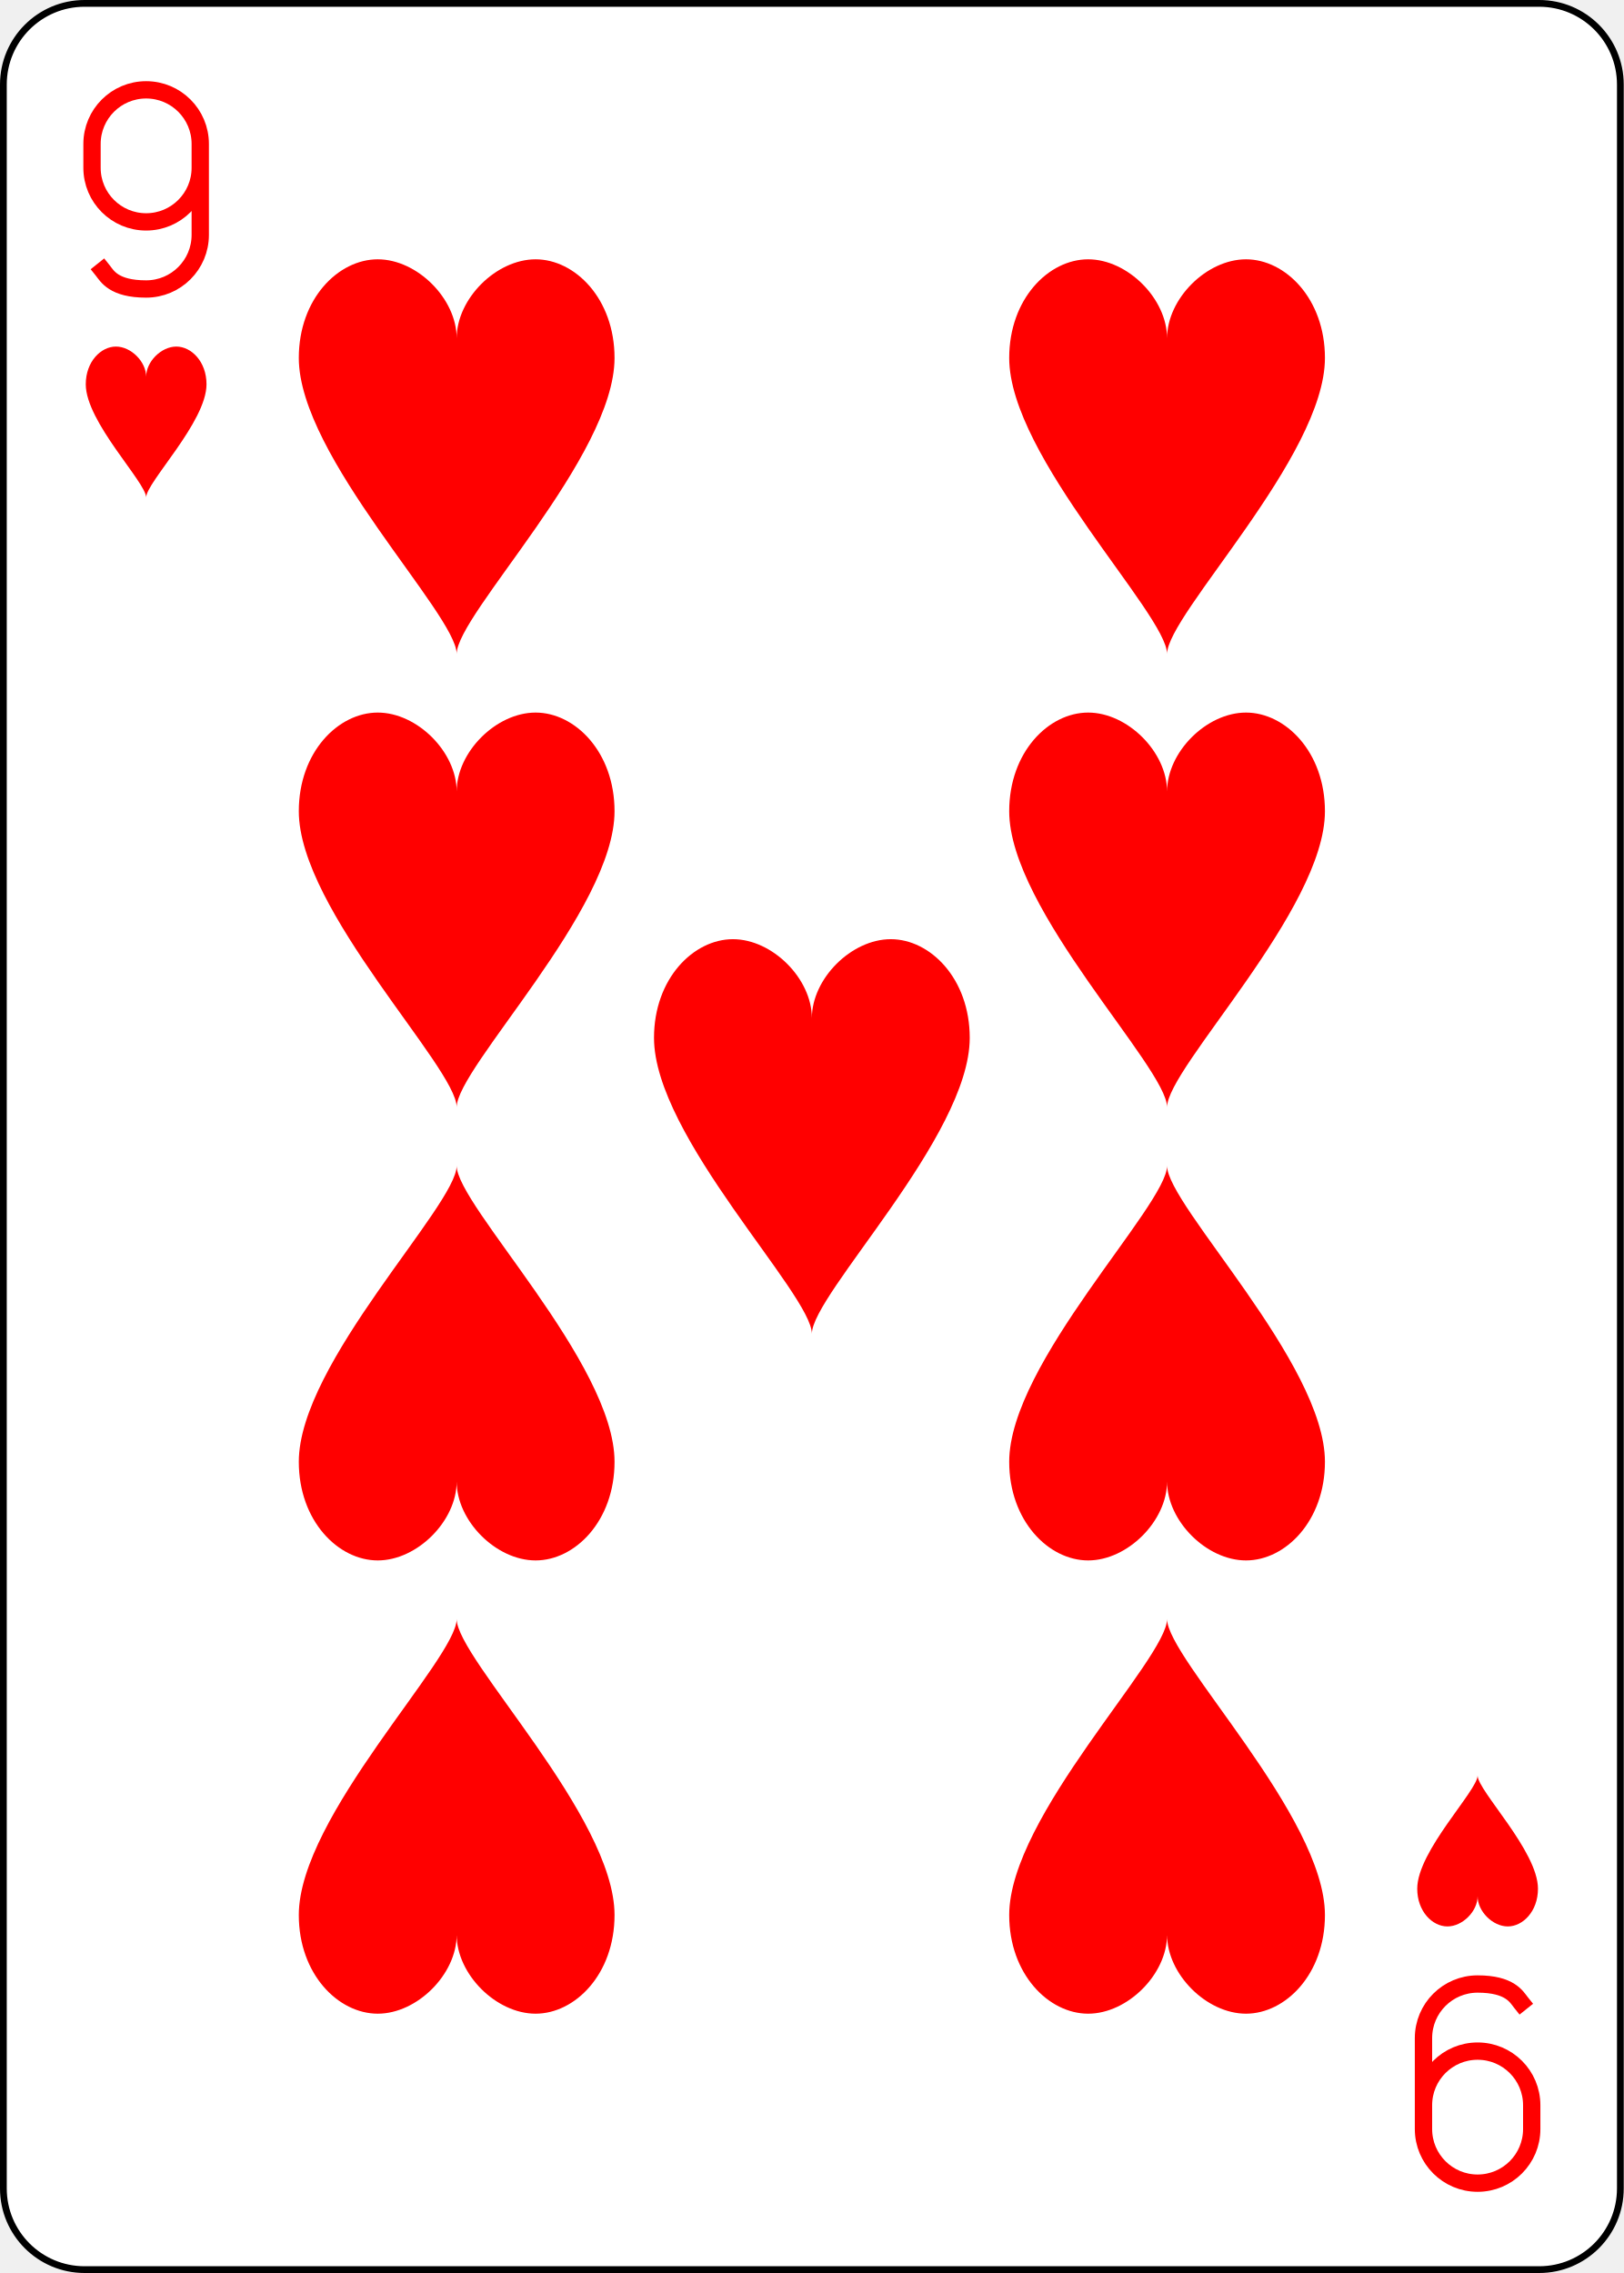
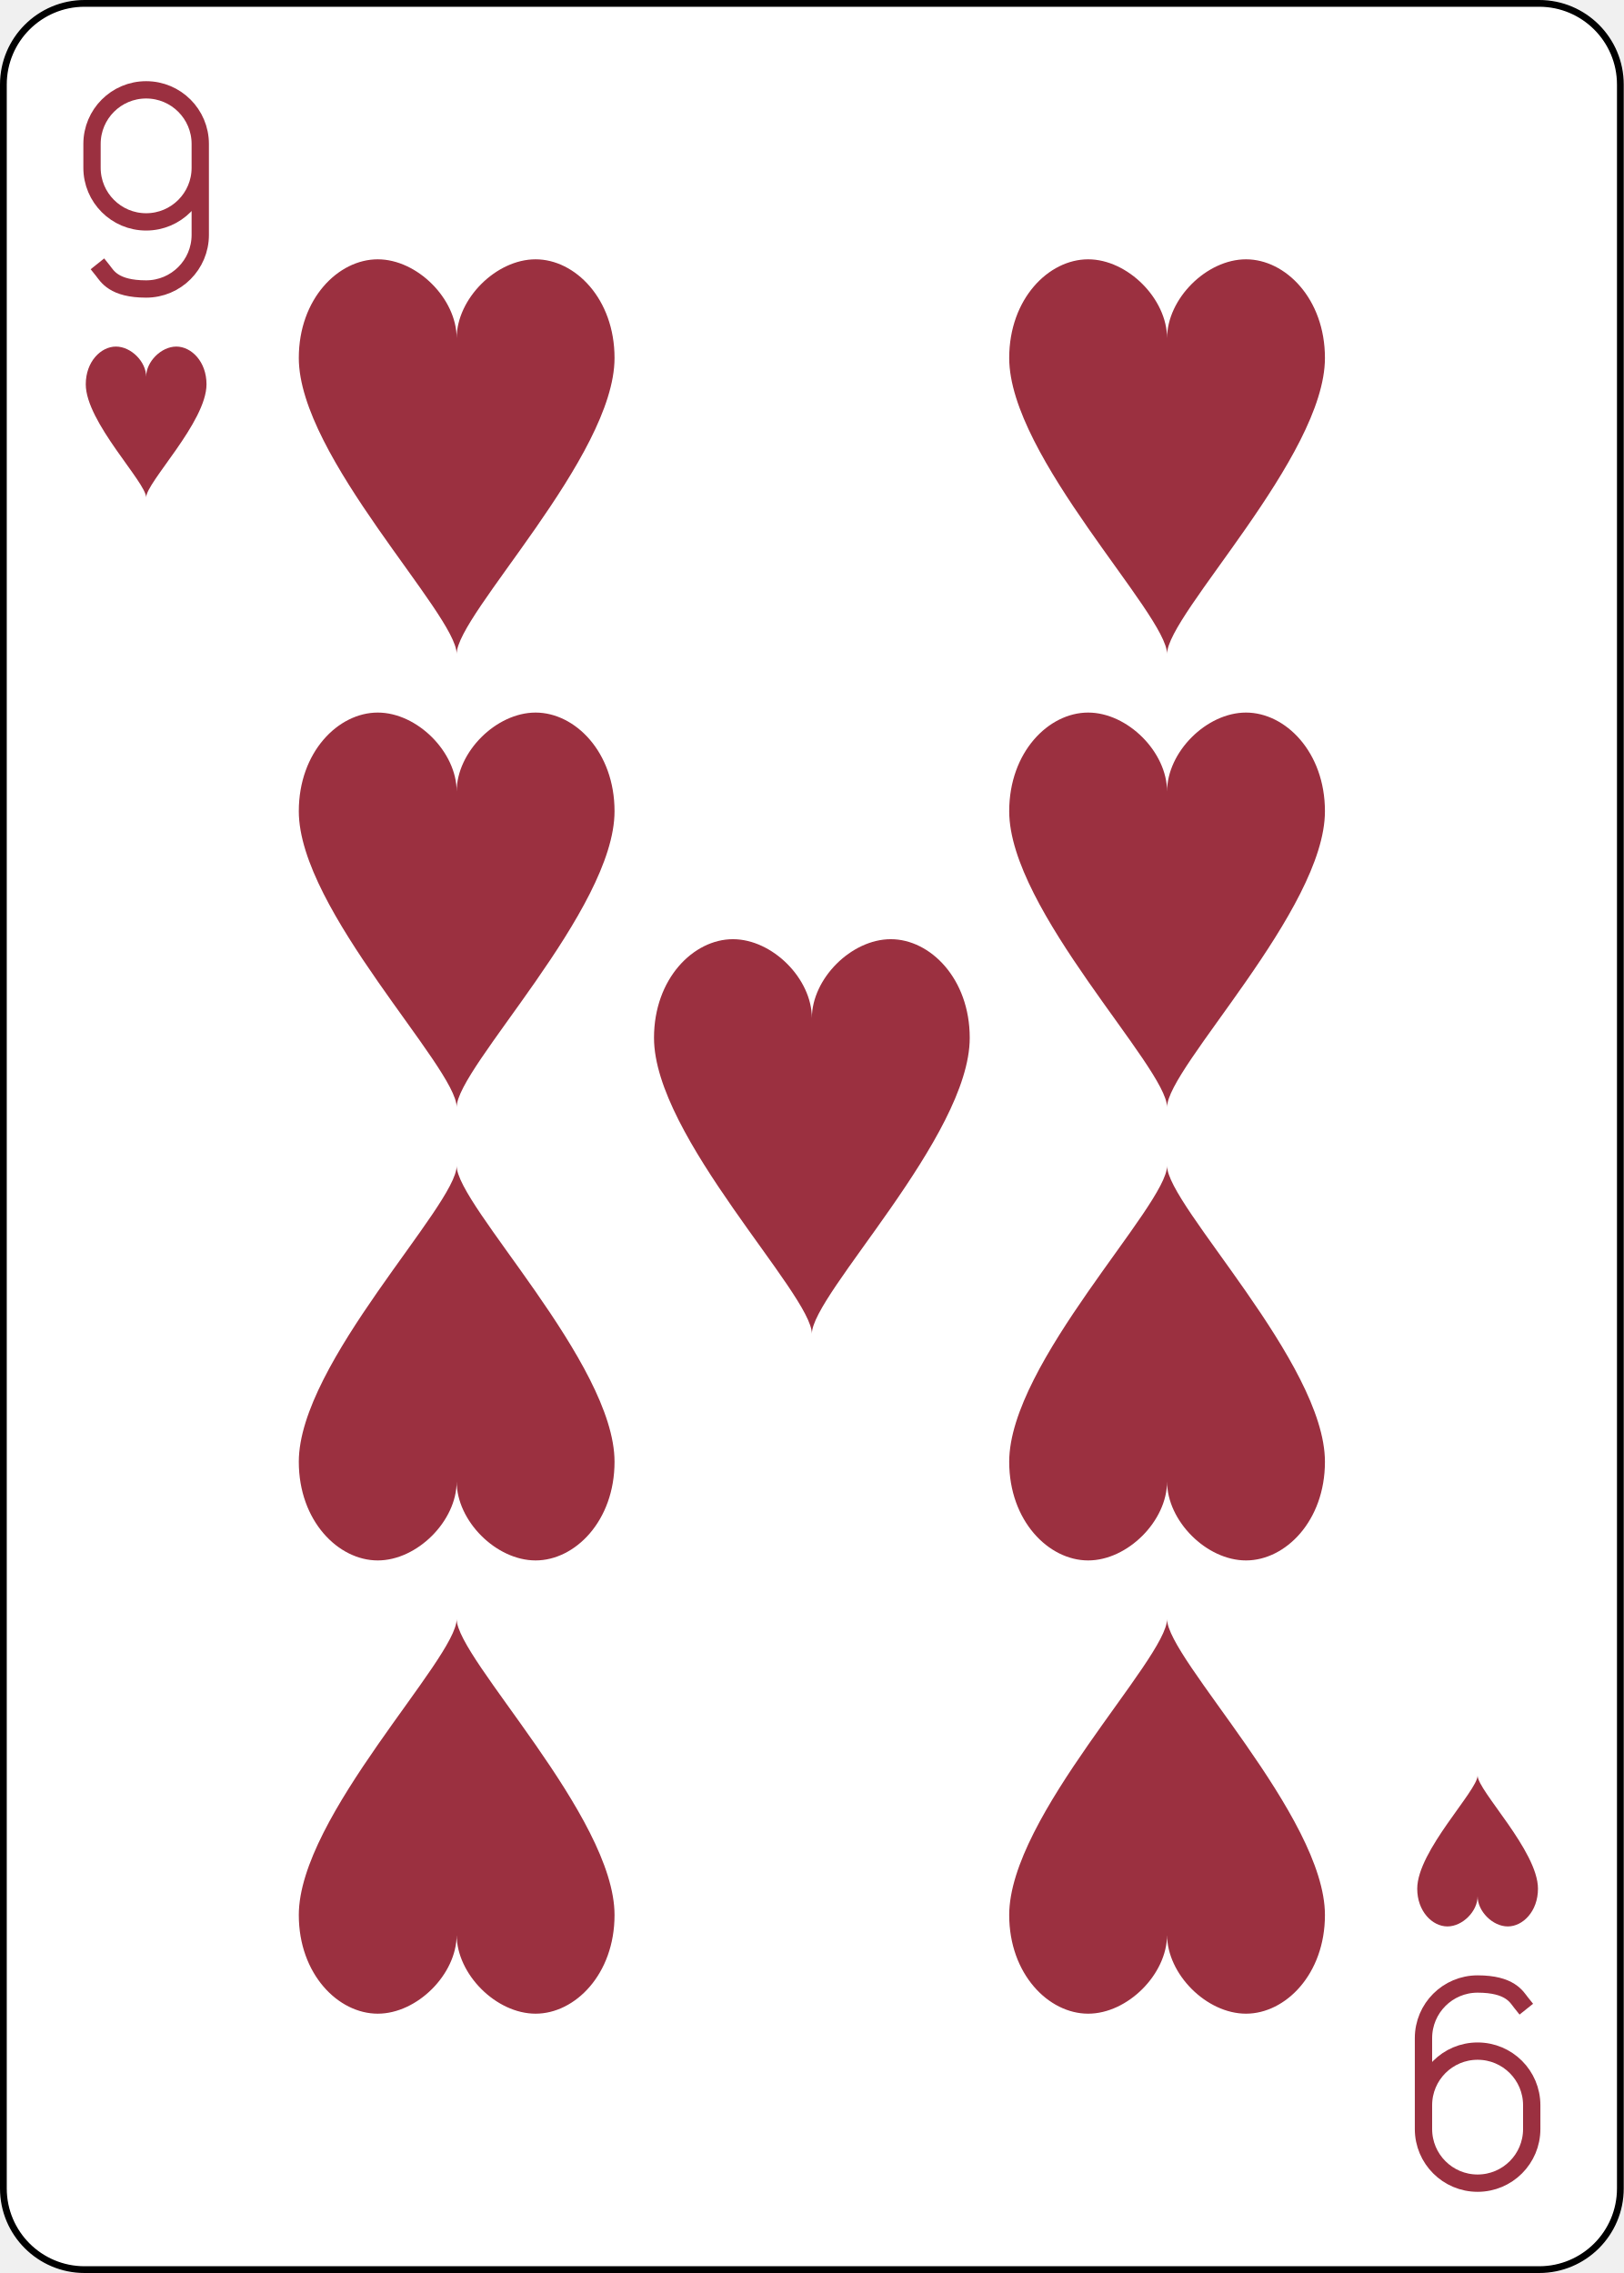
<svg xmlns="http://www.w3.org/2000/svg" xmlns:xlink="http://www.w3.org/1999/xlink" class="card" face="9H" height="3.5in" preserveAspectRatio="none" viewBox="-120 -168 240 336" width="2.5in">
  <defs>
    <symbol id="SH9" viewBox="-600 -600 1200 1200" preserveAspectRatio="xMinYMid">
-       <path d="M0 -300C0 -400 100 -500 200 -500C300 -500 400 -400 400 -250C400 0 0 400 0 500C0 400 -400 0 -400 -250C-400 -400 -300 -500 -200 -500C-100 -500 0 -400 -0 -300Z" fill="red" />
+       <path d="M0 -300C0 -400 100 -500 200 -500C300 -500 400 -400 400 -250C400 0 0 400 0 500C0 400 -400 0 -400 -250C-400 -400 -300 -500 -200 -500C-100 -500 0 -400 -0 -300Z" fill="#9b3040" />
    </symbol>
    <symbol id="VH9" viewBox="-500 -500 1000 1000" preserveAspectRatio="xMinYMid">
-       <path d="M250 -100A250 250 0 0 1 -250 -100L-250 -210A250 250 0 0 1 250 -210L250 210A250 250 0 0 1 0 460C-150 460 -180 400 -200 375" stroke="red" stroke-width="80" stroke-linecap="square" stroke-miterlimit="1.5" fill="none" />
+       <path d="M250 -100A250 250 0 0 1 -250 -100L-250 -210A250 250 0 0 1 250 -210L250 210A250 250 0 0 1 0 460C-150 460 -180 400 -200 375" stroke="#9b3040" stroke-width="80" stroke-linecap="square" stroke-miterlimit="1.5" fill="none" />
    </symbol>
  </defs>
  <rect width="239" height="335" x="-119.5" y="-167.5" rx="12" ry="12" fill="white" stroke="black" />
  <use xlink:href="#VH9" height="32" width="32" x="-114.4" y="-156" />
  <use xlink:href="#SH9" height="26.769" width="26.769" x="-111.784" y="-119" />
  <use xlink:href="#SH9" height="70" width="70" x="-87.501" y="-135.501" />
  <use xlink:href="#SH9" height="70" width="70" x="17.501" y="-135.501" />
  <use xlink:href="#SH9" height="70" width="70" x="-87.501" y="-68.5" />
  <use xlink:href="#SH9" height="70" width="70" x="17.501" y="-68.5" />
  <use xlink:href="#SH9" height="70" width="70" x="-35" y="-35" />
  <g transform="rotate(180)">
    <use xlink:href="#VH9" height="32" width="32" x="-114.4" y="-156" />
    <use xlink:href="#SH9" height="26.769" width="26.769" x="-111.784" y="-119" />
    <use xlink:href="#SH9" height="70" width="70" x="-87.501" y="-135.501" />
    <use xlink:href="#SH9" height="70" width="70" x="17.501" y="-135.501" />
    <use xlink:href="#SH9" height="70" width="70" x="-87.501" y="-68.5" />
    <use xlink:href="#SH9" height="70" width="70" x="17.501" y="-68.5" />
  </g>
</svg>
